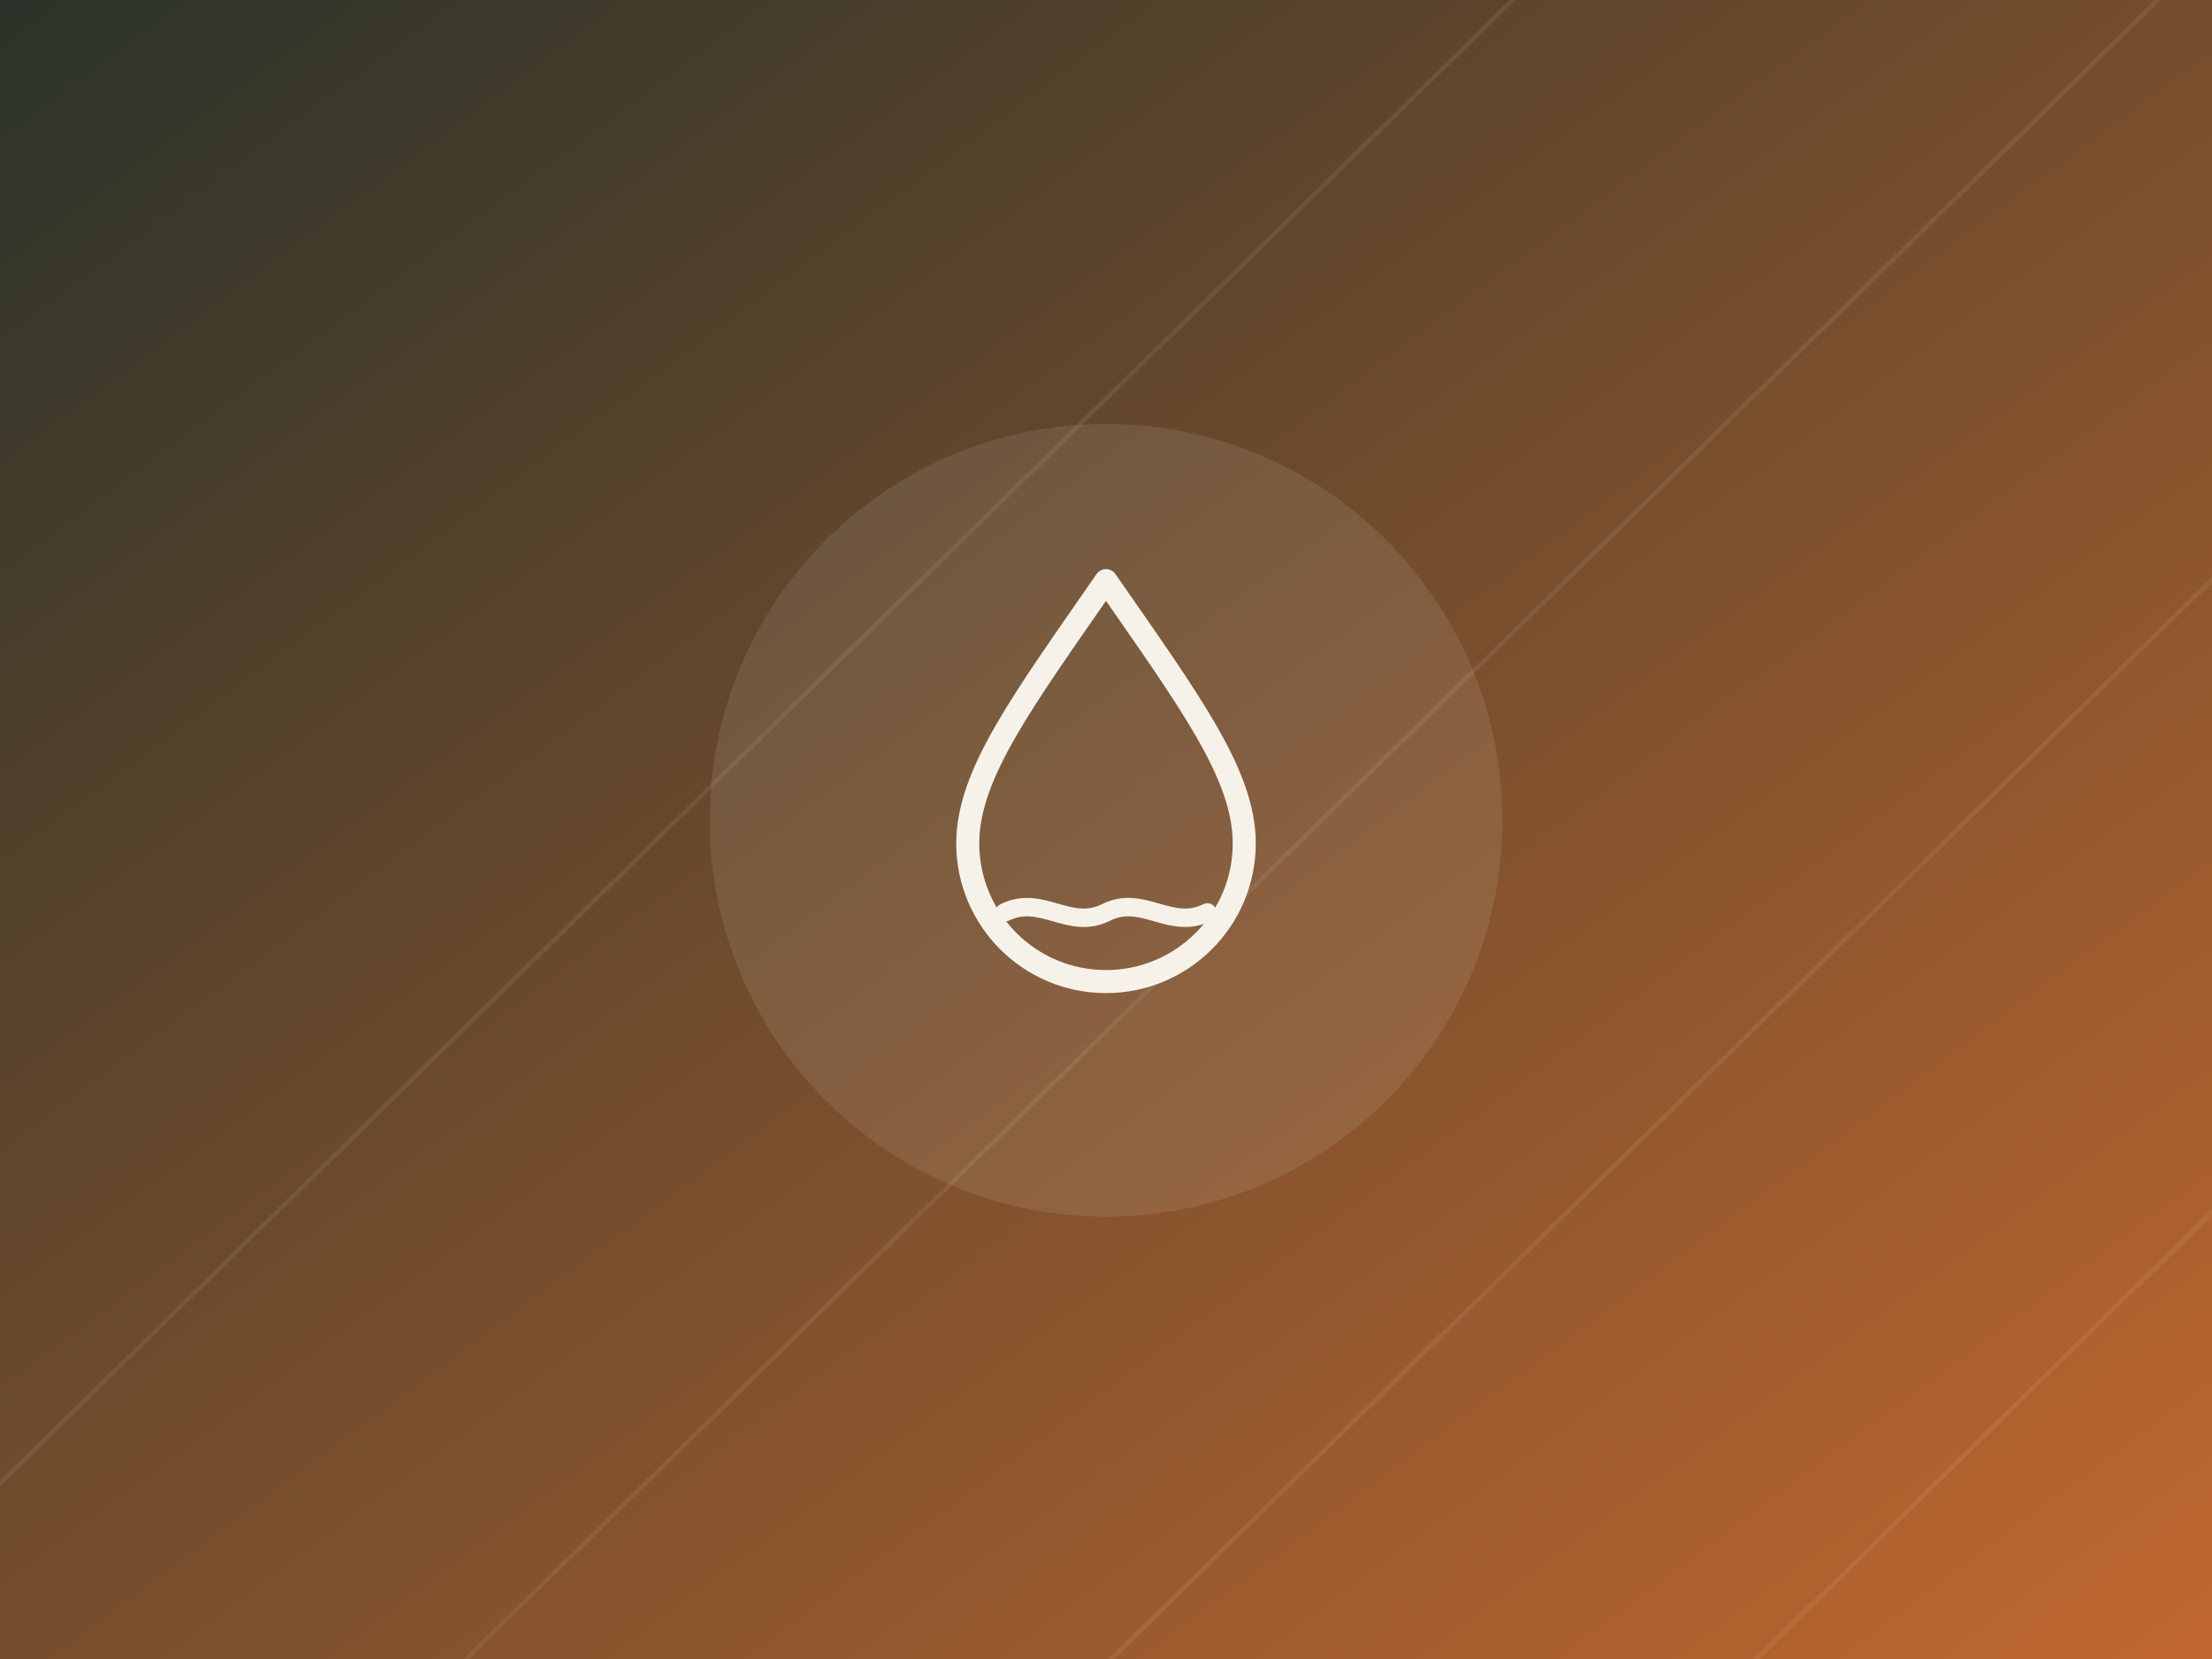
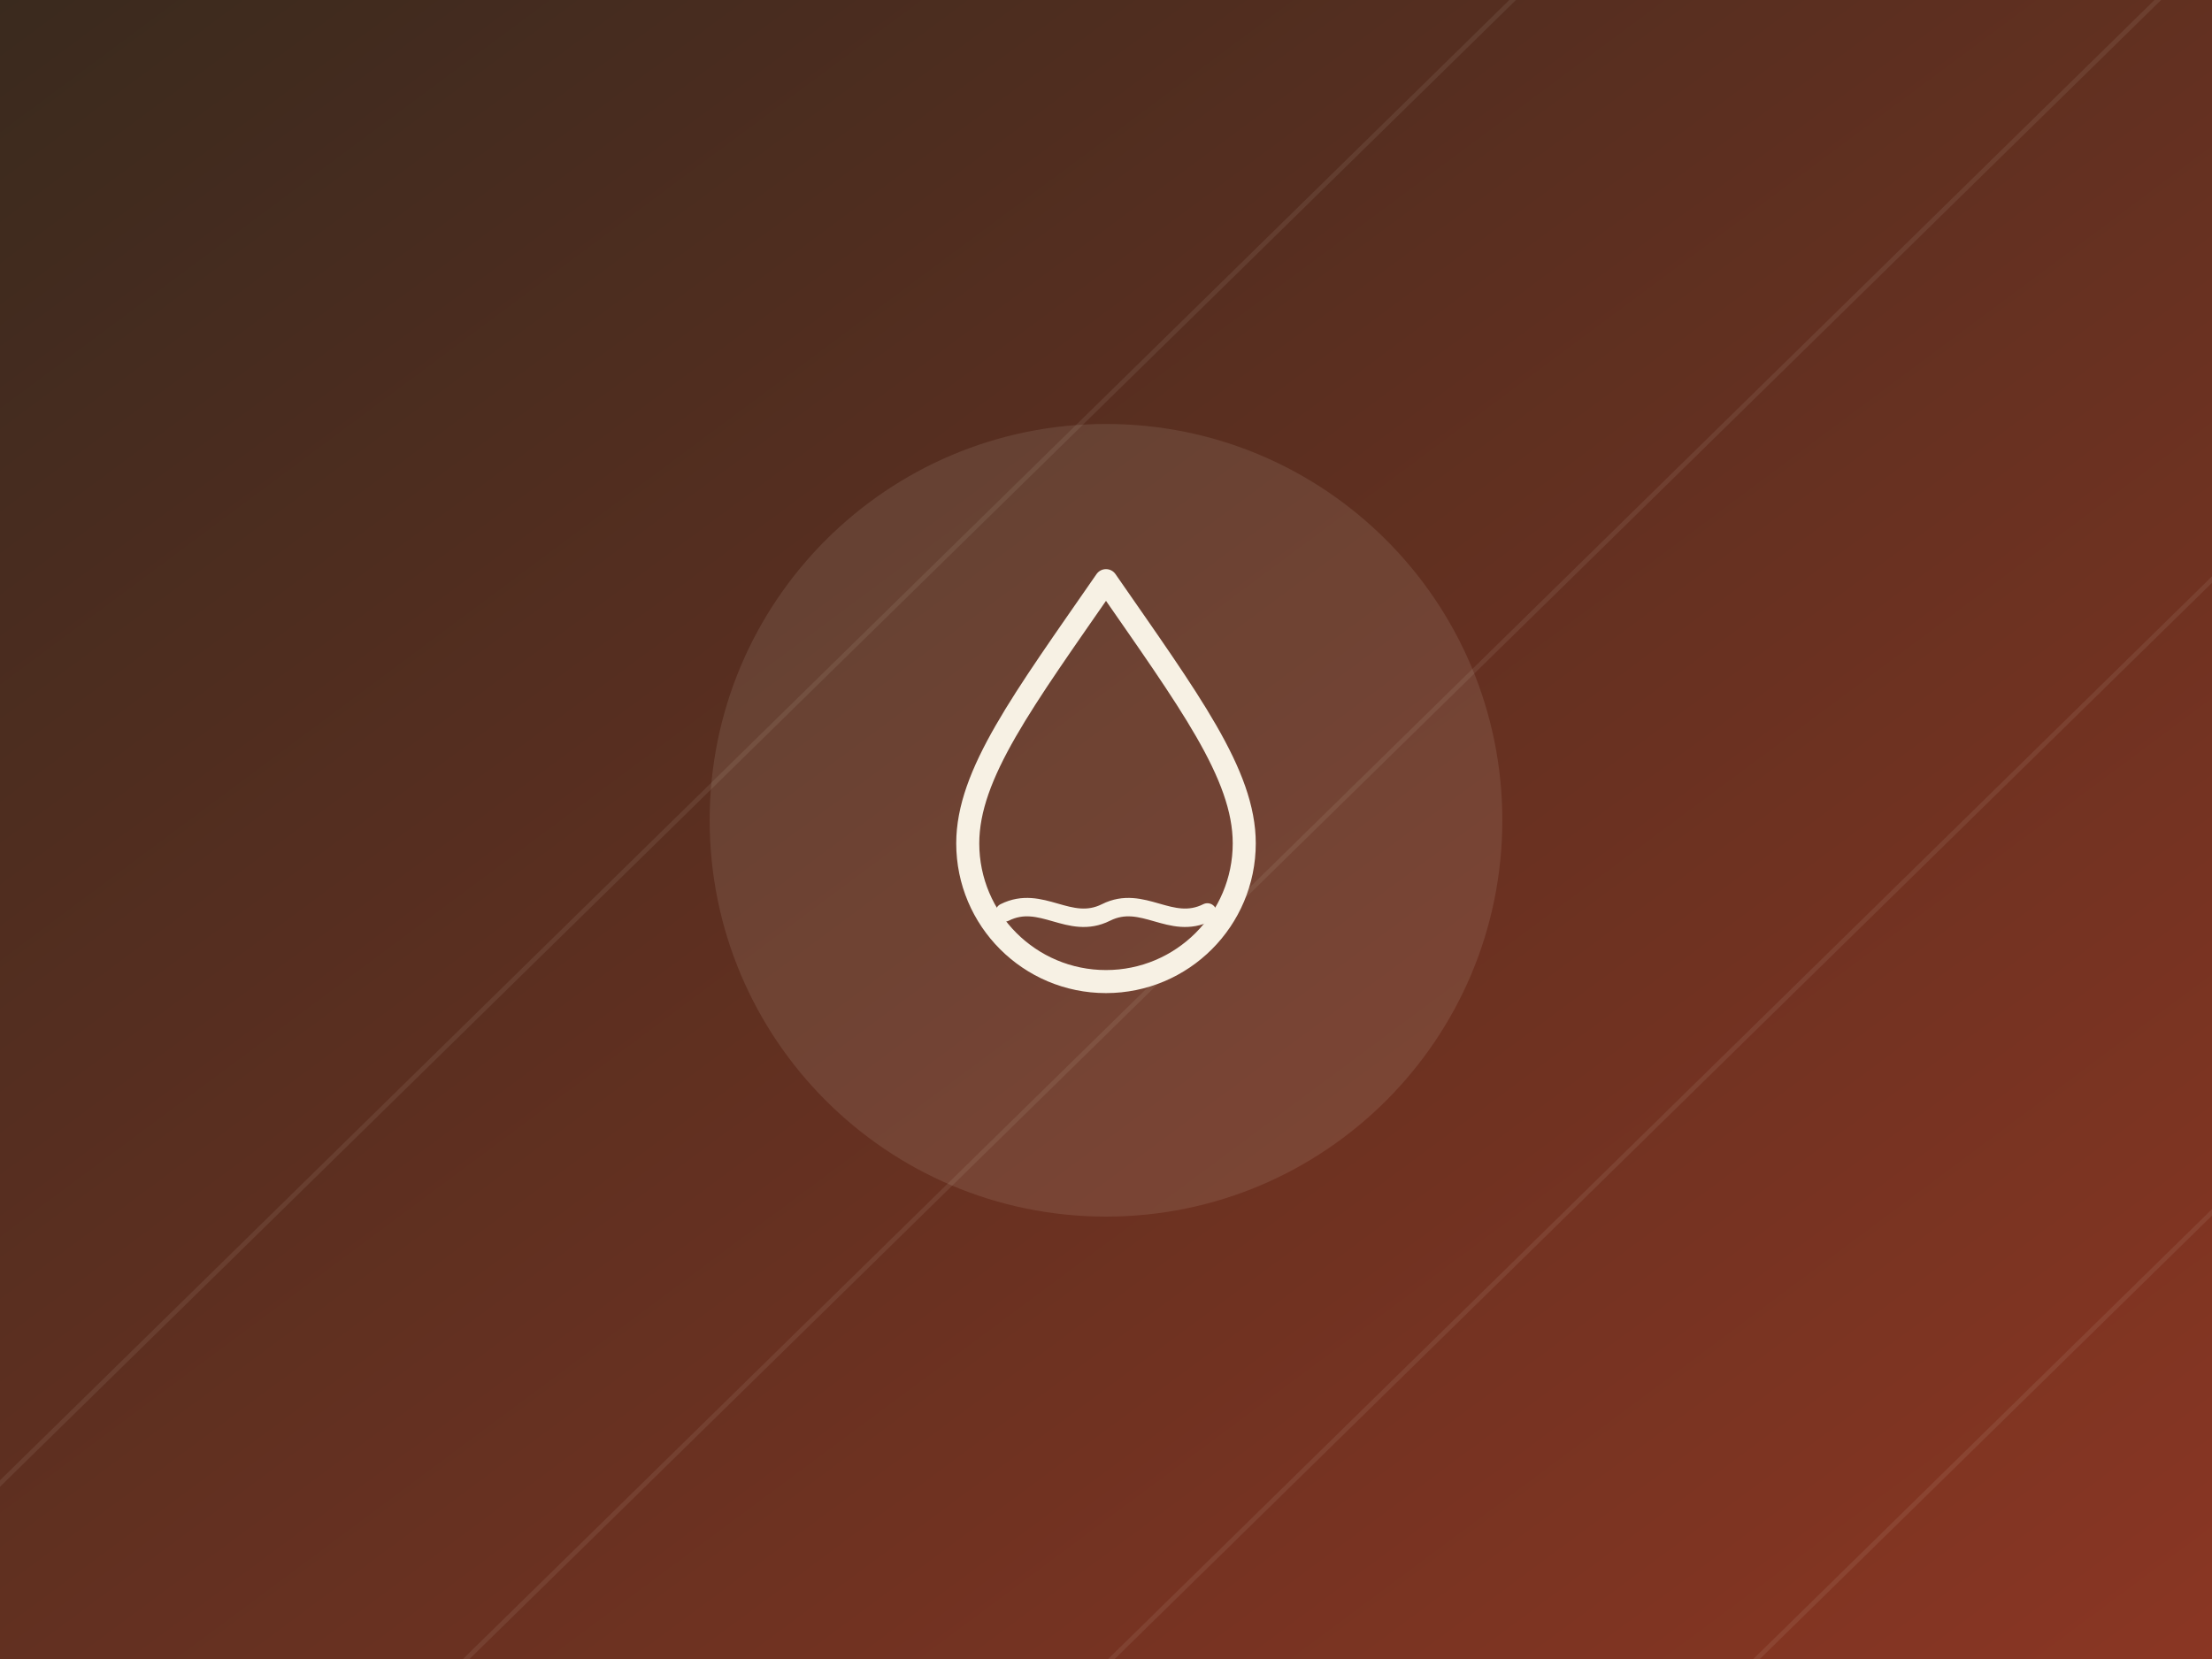
<svg xmlns="http://www.w3.org/2000/svg" viewBox="0 0 480 360" role="img" aria-label="Illustration: dränering">
  <defs>
    <linearGradient id="g2" x1="0" y1="0" x2="1" y2="1">
-       <stop offset="0" stop-color="#2a332a" />
-       <stop offset="1" stop-color="#c1682f" />
+       <stop offset="0" stop-color="#3a2a1e" />
+       <stop offset="1" stop-color="#8a3623" />
    </linearGradient>
  </defs>
  <rect width="480" height="360" fill="url(#g2)" />
-   <g stroke="#f6f2ea" stroke-opacity="0.08">
+   <g stroke="#f7f1e4" stroke-opacity="0.08">
    <path d="M-100,420 L420,-90" />
    <path d="M40,420 L560,-90" />
    <path d="M180,420 L700,-90" />
    <path d="M320,420 L840,-90" />
  </g>
-   <circle cx="240" cy="178" r="86" fill="#f6f2ea" opacity="0.1" />
-   <g transform="translate(198,120)" fill="none" stroke="#f6f2ea" stroke-width="5" stroke-linecap="round" stroke-linejoin="round">
+   <circle cx="240" cy="178" r="86" fill="#f7f1e4" opacity="0.1" />
+   <g transform="translate(198,120)" fill="none" stroke="#f7f1e4" stroke-width="5" stroke-linecap="round" stroke-linejoin="round">
    <path d="M42 6 C60 32 72 48 72 63 A30 30 0 0 1 12 63 C12 48 24 32 42 6 Z" />
    <path d="M20 78 C28 74 34 82 42 78 C50 74 56 82 64 78" stroke-width="4" />
  </g>
</svg>
